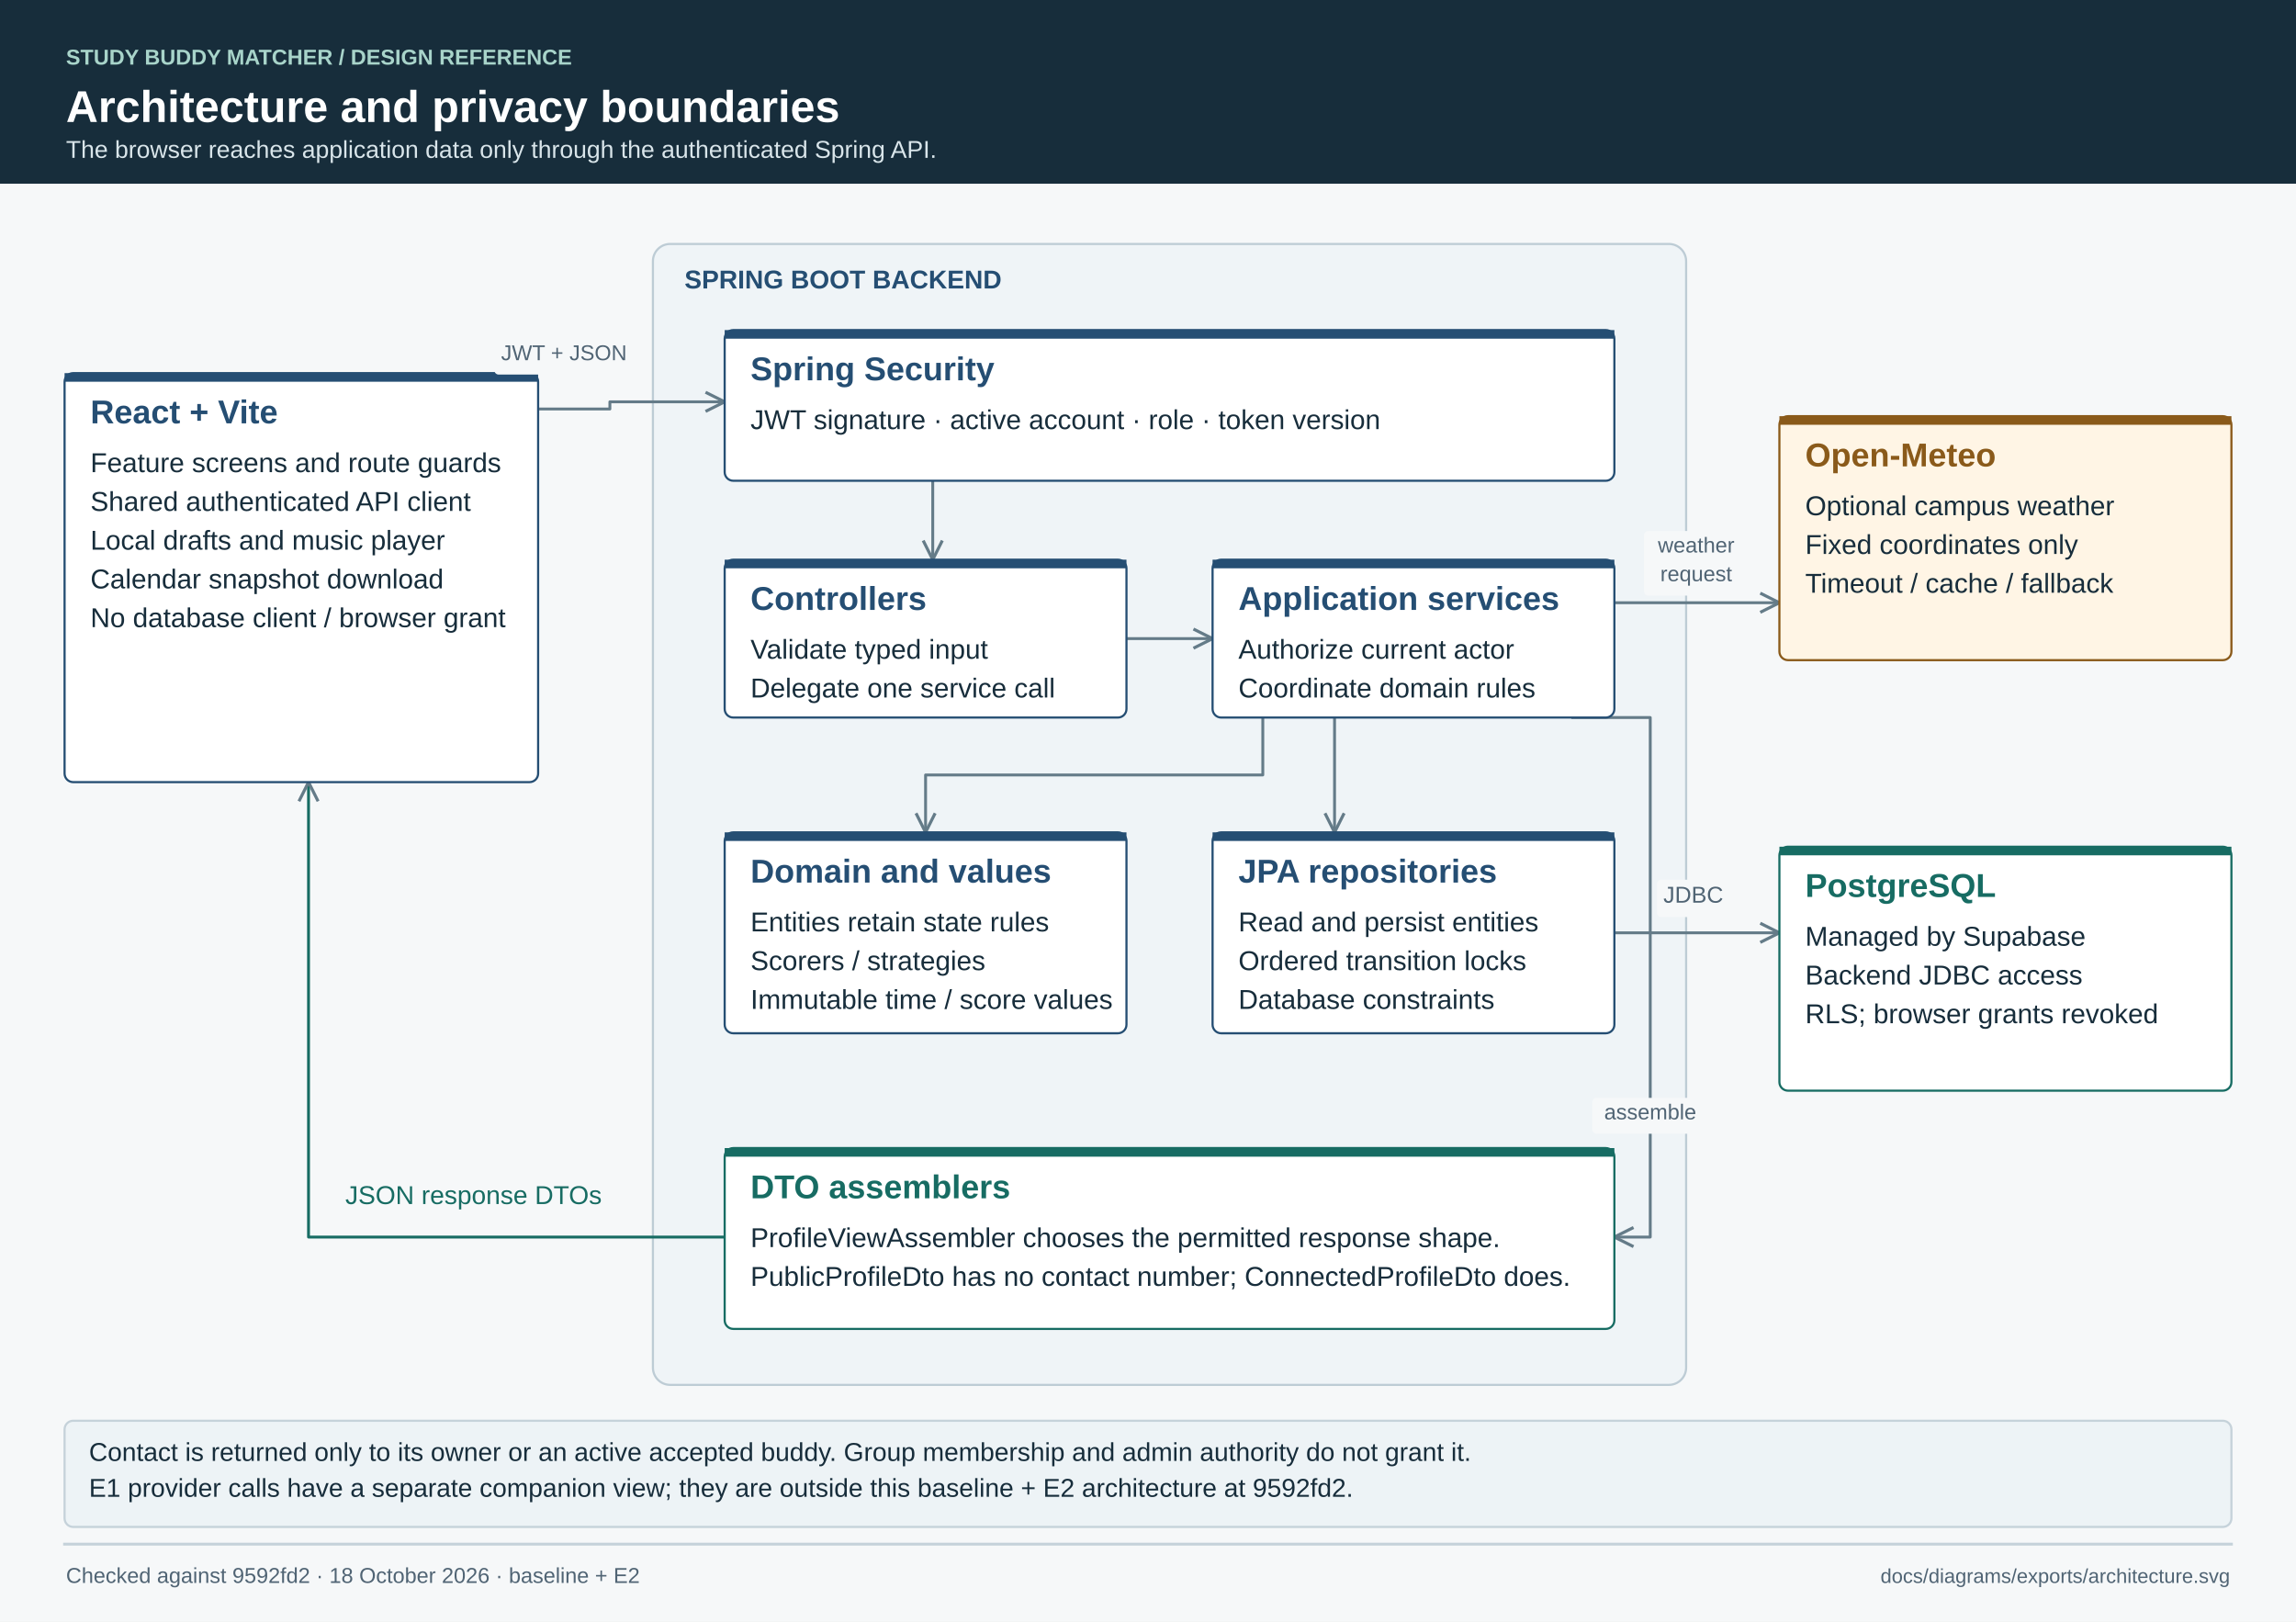
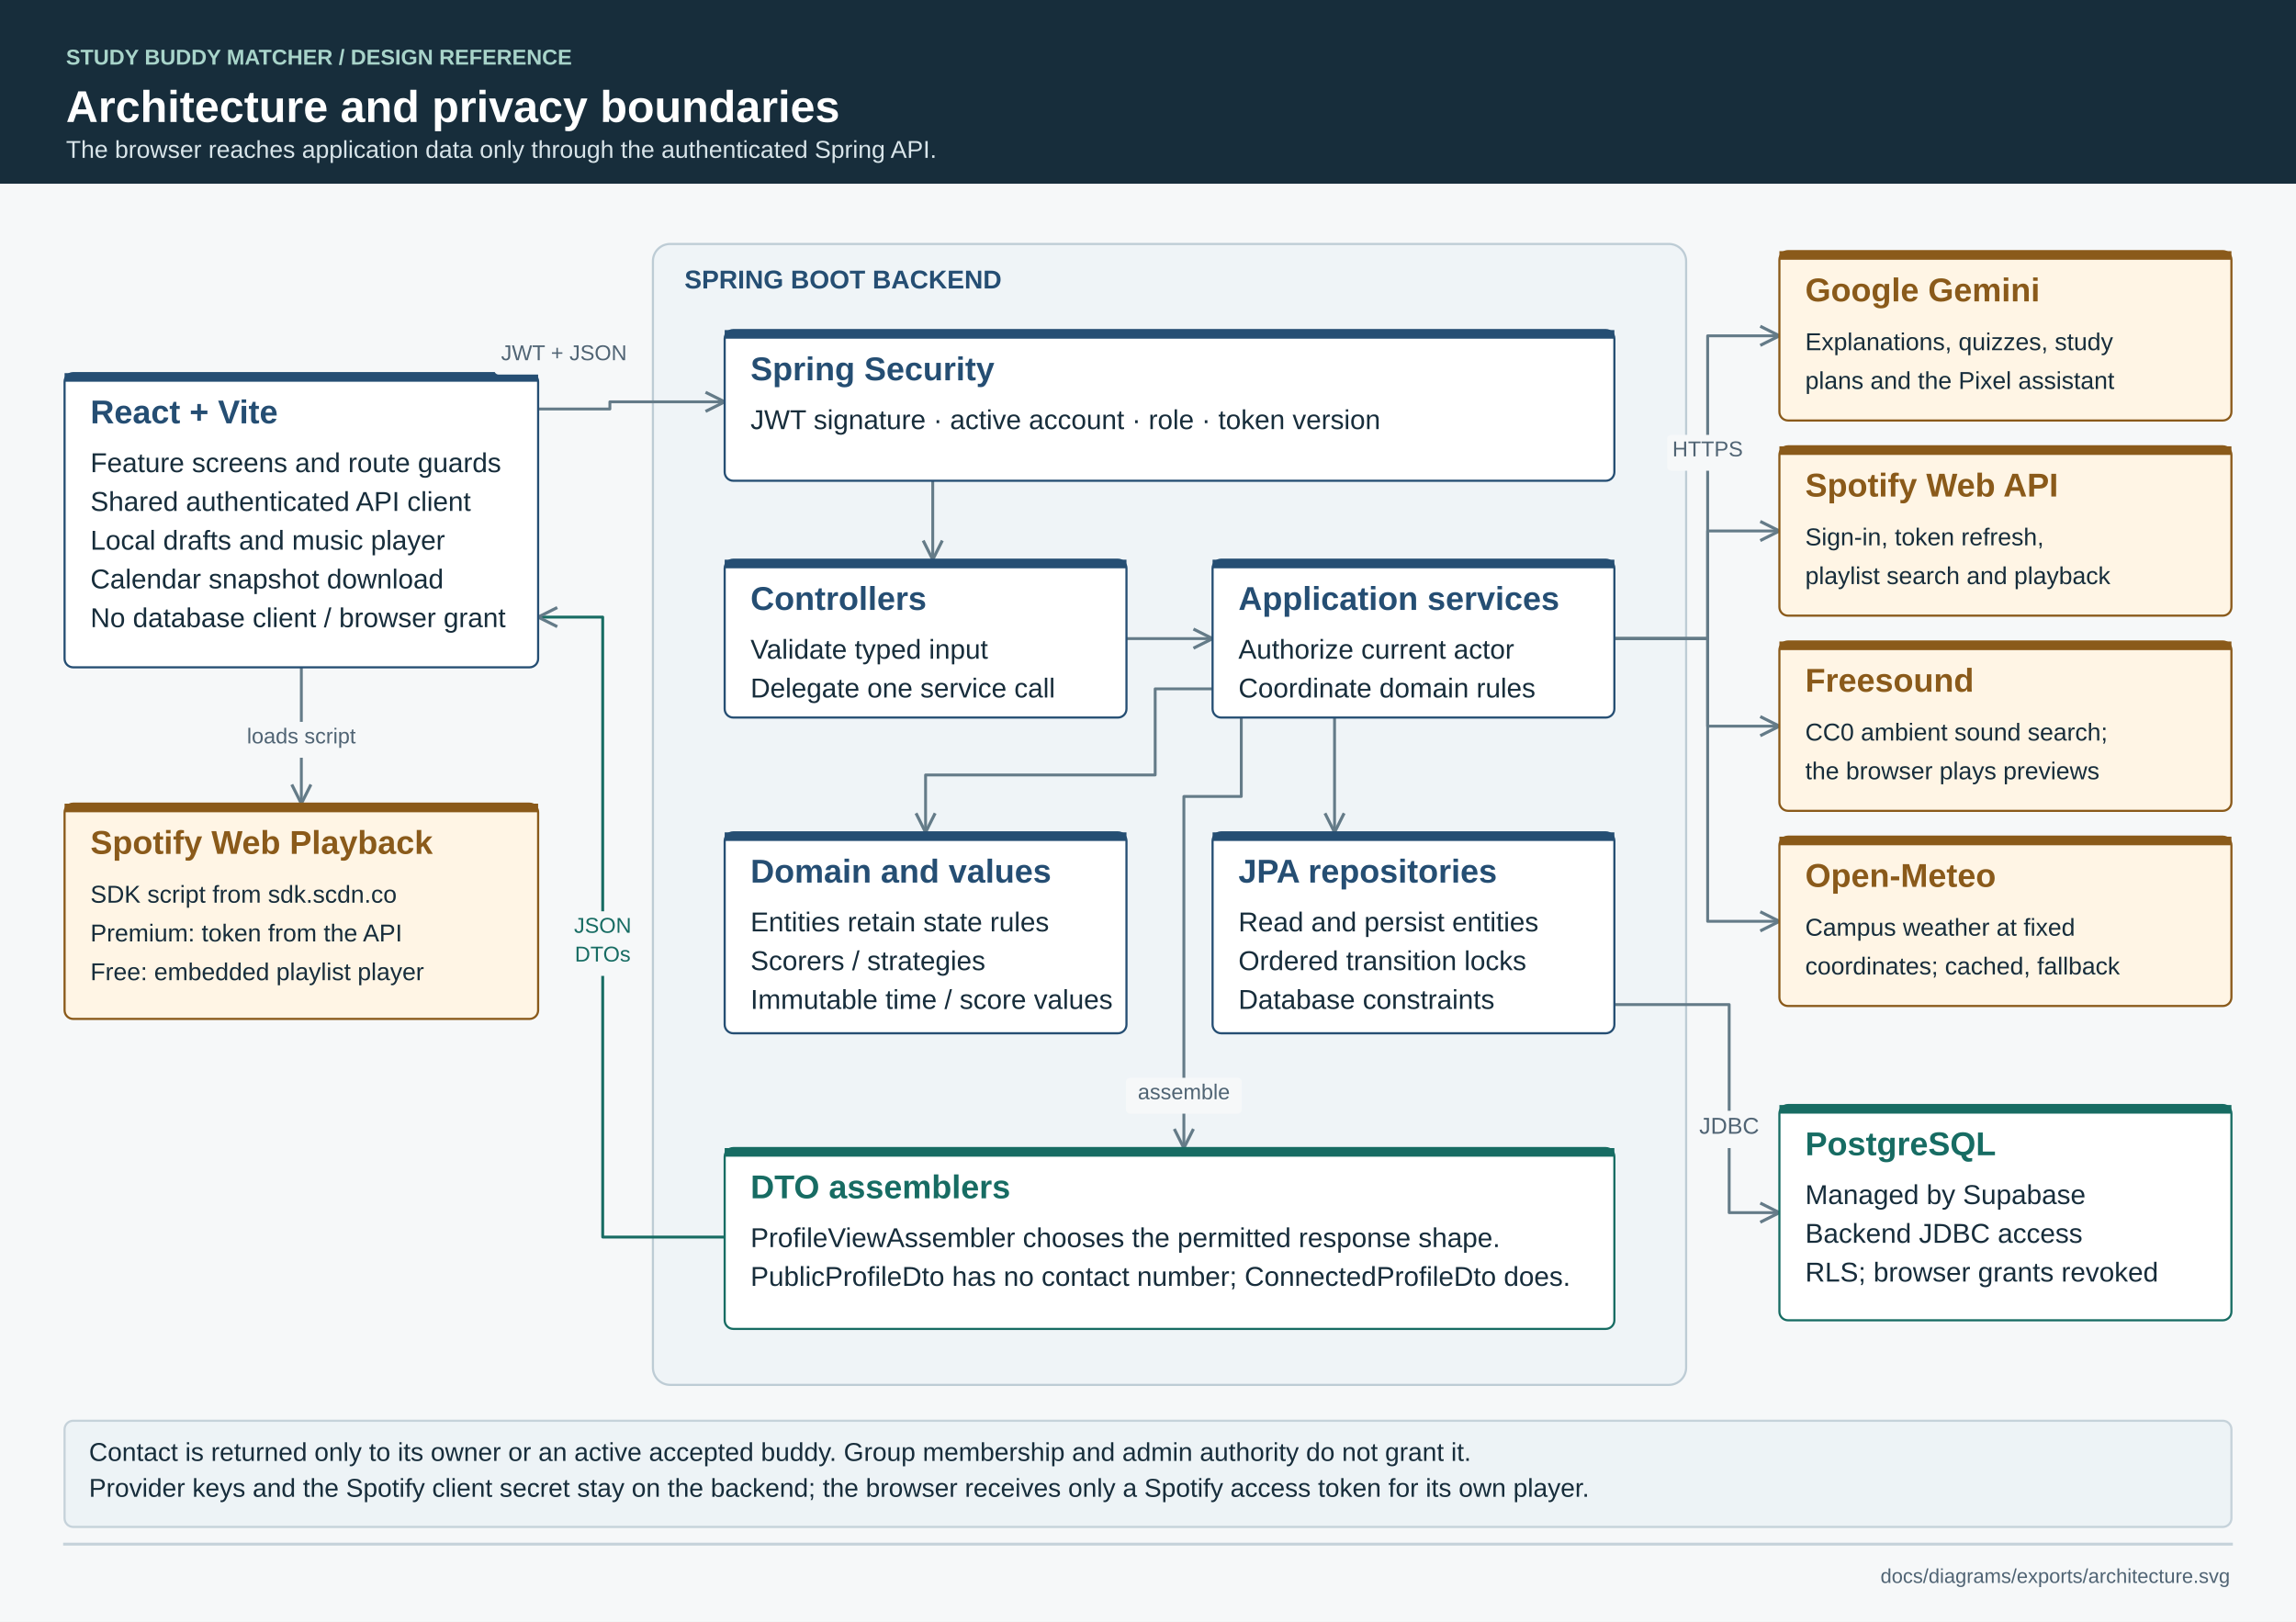
<svg xmlns="http://www.w3.org/2000/svg" width="1600" height="1130" viewBox="0 0 1600 1130" role="img" aria-labelledby="title description">
  <defs>
    <marker id="arrow" viewBox="0 0 12 12" refX="11" refY="6" markerWidth="8" markerHeight="8" orient="auto-start-reverse">
      <path d="M 1 1 L 11 6 L 1 11" fill="none" stroke="#647b88" stroke-width="1.6" />
    </marker>
    <marker id="triangle" viewBox="0 0 14 14" refX="13" refY="7" markerWidth="12" markerHeight="12" orient="auto-start-reverse">
      <path d="M 1 1 L 13 7 L 1 13 Z" fill="white" stroke="#647b88" stroke-width="1.4" />
    </marker>
    <marker id="diamond" viewBox="0 0 16 12" refX="1" refY="6" markerWidth="13" markerHeight="10" orient="auto-start-reverse">
      <path d="M 1 6 L 8 1 L 15 6 L 8 11 Z" fill="#647b88" stroke="#647b88" />
    </marker>
  </defs>
  <g font-family="Tahoma, Verdana, Arial, sans-serif">
    <rect x="0" y="0" width="1600" height="1130" rx="0" fill="#f6f8f9" stroke="none" stroke-width="1.5" />
    <rect x="0" y="0" width="1600" height="128" rx="0" fill="#172d3b" stroke="none" stroke-width="1.5" />
    <rect x="455" y="170" width="720" height="795" rx="12" fill="#eff4f7" stroke="#bdccd5" stroke-width="1.5" />
    <polyline points="44,1076 1556,1076" fill="none" stroke="#c5d2da" stroke-width="2" stroke-linejoin="round" />
+     <polyline points="1125,445 1190,445 1190,234 1240,234" fill="none" stroke="#647b88" stroke-width="2" stroke-linejoin="round" marker-end="url(#arrow)" />
+     <polyline points="1125,445 1190,445 1190,370 1240,370" fill="none" stroke="#647b88" stroke-width="2" stroke-linejoin="round" marker-end="url(#arrow)" />
+     <polyline points="1125,445 1190,445 1190,506 1240,506" fill="none" stroke="#647b88" stroke-width="2" stroke-linejoin="round" marker-end="url(#arrow)" />
+     <polyline points="1125,445 1190,445 1190,642 1240,642" fill="none" stroke="#647b88" stroke-width="2" stroke-linejoin="round" marker-end="url(#arrow)" />
    <polyline points="375,285 425,285 425,280 505,280" fill="none" stroke="#647b88" stroke-width="2" stroke-linejoin="round" marker-end="url(#arrow)" />
+     <polyline points="210,465 210,560" fill="none" stroke="#647b88" stroke-width="2" stroke-linejoin="round" marker-end="url(#arrow)" />
    <polyline points="650,335 650,390" fill="none" stroke="#647b88" stroke-width="2" stroke-linejoin="round" marker-end="url(#arrow)" />
    <polyline points="785,445 845,445" fill="none" stroke="#647b88" stroke-width="2" stroke-linejoin="round" marker-end="url(#arrow)" />
    <polyline points="930,500 930,580" fill="none" stroke="#647b88" stroke-width="2" stroke-linejoin="round" marker-end="url(#arrow)" />
-     <polyline points="880,500 880,540 645,540 645,580" fill="none" stroke="#647b88" stroke-width="2" stroke-linejoin="round" marker-end="url(#arrow)" />
-     <polyline points="1125,650 1240,650" fill="none" stroke="#647b88" stroke-width="2" stroke-linejoin="round" marker-end="url(#arrow)" />
-     <polyline points="1125,420 1240,420" fill="none" stroke="#647b88" stroke-width="2" stroke-linejoin="round" marker-end="url(#arrow)" />
-     <polyline points="1095,500 1150,500 1150,862 1125,862" fill="none" stroke="#647b88" stroke-width="2" stroke-linejoin="round" marker-end="url(#arrow)" />
-     <polyline points="505,862 215,862 215,545" fill="none" stroke="#176c63" stroke-width="2" stroke-linejoin="round" marker-end="url(#arrow)" />
-     <rect x="45" y="260" width="330" height="285" rx="6" fill="white" stroke="#254e73" stroke-width="1.5" data-node="box" />
+     <polyline points="845,480 805,480 805,540 645,540 645,580" fill="none" stroke="#647b88" stroke-width="2" stroke-linejoin="round" marker-end="url(#arrow)" />
+     <polyline points="1125,700 1205,700 1205,845 1240,845" fill="none" stroke="#647b88" stroke-width="2" stroke-linejoin="round" marker-end="url(#arrow)" />
+     <polyline points="865,500 865,555 825,555 825,800" fill="none" stroke="#647b88" stroke-width="2" stroke-linejoin="round" marker-end="url(#arrow)" />
+     <polyline points="505,862 420,862 420,430 375,430" fill="none" stroke="#176c63" stroke-width="2" stroke-linejoin="round" marker-end="url(#arrow)" />
+     <rect x="45" y="260" width="330" height="205" rx="6" fill="white" stroke="#254e73" stroke-width="1.5" data-node="box" />
    <rect x="45" y="260" width="330" height="6" rx="0" fill="#254e73" stroke="none" stroke-width="1.5" />
+     <rect x="45" y="560" width="330" height="150" rx="6" fill="#fff5e5" stroke="#8a5a1a" stroke-width="1.5" data-node="box" />
+     <rect x="45" y="560" width="330" height="6" rx="0" fill="#8a5a1a" stroke="none" stroke-width="1.5" />
    <rect x="505" y="230" width="620" height="105" rx="6" fill="white" stroke="#254e73" stroke-width="1.5" data-node="box" />
    <rect x="505" y="230" width="620" height="6" rx="0" fill="#254e73" stroke="none" stroke-width="1.5" />
    <rect x="505" y="390" width="280" height="110" rx="6" fill="white" stroke="#254e73" stroke-width="1.5" data-node="box" />
    <rect x="505" y="390" width="280" height="6" rx="0" fill="#254e73" stroke="none" stroke-width="1.5" />
    <rect x="845" y="390" width="280" height="110" rx="6" fill="white" stroke="#254e73" stroke-width="1.5" data-node="box" />
    <rect x="845" y="390" width="280" height="6" rx="0" fill="#254e73" stroke="none" stroke-width="1.5" />
    <rect x="505" y="580" width="280" height="140" rx="6" fill="white" stroke="#254e73" stroke-width="1.5" data-node="box" />
    <rect x="505" y="580" width="280" height="6" rx="0" fill="#254e73" stroke="none" stroke-width="1.5" />
    <rect x="845" y="580" width="280" height="140" rx="6" fill="white" stroke="#254e73" stroke-width="1.5" data-node="box" />
    <rect x="845" y="580" width="280" height="6" rx="0" fill="#254e73" stroke="none" stroke-width="1.5" />
    <rect x="505" y="800" width="620" height="126" rx="6" fill="white" stroke="#176c63" stroke-width="1.5" data-node="box" />
    <rect x="505" y="800" width="620" height="6" rx="0" fill="#176c63" stroke="none" stroke-width="1.5" />
-     <rect x="1240" y="290" width="315" height="170" rx="6" fill="#fff5e5" stroke="#8a5a1a" stroke-width="1.5" data-node="box" />
-     <rect x="1240" y="290" width="315" height="6" rx="0" fill="#8a5a1a" stroke="none" stroke-width="1.5" />
-     <rect x="1240" y="590" width="315" height="170" rx="6" fill="white" stroke="#176c63" stroke-width="1.5" data-node="box" />
-     <rect x="1240" y="590" width="315" height="6" rx="0" fill="#176c63" stroke="none" stroke-width="1.5" />
+     <rect x="1240" y="175" width="315" height="118" rx="6" fill="#fff5e5" stroke="#8a5a1a" stroke-width="1.5" data-node="box" />
+     <rect x="1240" y="175" width="315" height="6" rx="0" fill="#8a5a1a" stroke="none" stroke-width="1.5" />
+     <rect x="1240" y="311" width="315" height="118" rx="6" fill="#fff5e5" stroke="#8a5a1a" stroke-width="1.5" data-node="box" />
+     <rect x="1240" y="311" width="315" height="6" rx="0" fill="#8a5a1a" stroke="none" stroke-width="1.5" />
+     <rect x="1240" y="447" width="315" height="118" rx="6" fill="#fff5e5" stroke="#8a5a1a" stroke-width="1.5" data-node="box" />
+     <rect x="1240" y="447" width="315" height="6" rx="0" fill="#8a5a1a" stroke="none" stroke-width="1.5" />
+     <rect x="1240" y="583" width="315" height="118" rx="6" fill="#fff5e5" stroke="#8a5a1a" stroke-width="1.5" data-node="box" />
+     <rect x="1240" y="583" width="315" height="6" rx="0" fill="#8a5a1a" stroke="none" stroke-width="1.5" />
+     <rect x="1240" y="770" width="315" height="150" rx="6" fill="white" stroke="#176c63" stroke-width="1.5" data-node="box" />
+     <rect x="1240" y="770" width="315" height="6" rx="0" fill="#176c63" stroke="none" stroke-width="1.5" />
    <rect x="45" y="990" width="1510" height="74" rx="6" fill="#edf3f6" stroke="#c5d2da" stroke-width="1.5" />
    <text x="46" y="45" font-size="15" fill="#a8d4ca" font-weight="700" text-anchor="start">STUDY BUDDY MATCHER  /  DESIGN REFERENCE</text>
    <text x="46" y="85" font-size="31" fill="#ffffff" font-weight="700" text-anchor="start">Architecture and privacy boundaries</text>
    <text x="46" y="110" font-size="17" fill="#d9e5ea" font-weight="400" text-anchor="start">The browser reaches application data only through the authenticated Spring API.</text>
-     <text x="46" y="1103" font-size="15" fill="#506474" font-weight="400" text-anchor="start">Checked against 9592fd2 · 18 October 2026 · baseline + E2</text>
    <text x="1554" y="1103" font-size="14" fill="#506474" font-weight="400" text-anchor="end">docs/diagrams/exports/architecture.svg</text>
    <text x="477" y="201" font-size="18" fill="#254e73" font-weight="700" text-anchor="start">SPRING BOOT BACKEND</text>
    <text x="63" y="295" font-size="23" fill="#254e73" font-weight="700" text-anchor="start">React + Vite</text>
    <text x="63" y="329" font-size="19" fill="#172d3b" font-weight="400" text-anchor="start">Feature screens and route guards</text>
    <text x="63" y="356" font-size="19" fill="#172d3b" font-weight="400" text-anchor="start">Shared authenticated API client</text>
    <text x="63" y="383" font-size="19" fill="#172d3b" font-weight="400" text-anchor="start">Local drafts and music player</text>
    <text x="63" y="410" font-size="19" fill="#172d3b" font-weight="400" text-anchor="start">Calendar snapshot download</text>
    <text x="63" y="437" font-size="19" fill="#172d3b" font-weight="400" text-anchor="start">No database client / browser grant</text>
+     <text x="63" y="595" font-size="23" fill="#8a5a1a" font-weight="700" text-anchor="start">Spotify Web Playback</text>
+     <text x="63" y="629" font-size="17" fill="#172d3b" font-weight="400" text-anchor="start">SDK script from sdk.scdn.co</text>
+     <text x="63" y="656" font-size="17" fill="#172d3b" font-weight="400" text-anchor="start">Premium: token from the API</text>
+     <text x="63" y="683" font-size="17" fill="#172d3b" font-weight="400" text-anchor="start">Free: embedded playlist player</text>
    <text x="523" y="265" font-size="23" fill="#254e73" font-weight="700" text-anchor="start">Spring Security</text>
    <text x="523" y="299" font-size="19" fill="#172d3b" font-weight="400" text-anchor="start">JWT signature · active account · role · token version</text>
    <text x="523" y="425" font-size="23" fill="#254e73" font-weight="700" text-anchor="start">Controllers</text>
    <text x="523" y="459" font-size="19" fill="#172d3b" font-weight="400" text-anchor="start">Validate typed input</text>
    <text x="523" y="486" font-size="19" fill="#172d3b" font-weight="400" text-anchor="start">Delegate one service call</text>
    <text x="863" y="425" font-size="23" fill="#254e73" font-weight="700" text-anchor="start">Application services</text>
    <text x="863" y="459" font-size="19" fill="#172d3b" font-weight="400" text-anchor="start">Authorize current actor</text>
    <text x="863" y="486" font-size="19" fill="#172d3b" font-weight="400" text-anchor="start">Coordinate domain rules</text>
    <text x="523" y="615" font-size="23" fill="#254e73" font-weight="700" text-anchor="start">Domain and values</text>
    <text x="523" y="649" font-size="19" fill="#172d3b" font-weight="400" text-anchor="start">Entities retain state rules</text>
    <text x="523" y="676" font-size="19" fill="#172d3b" font-weight="400" text-anchor="start">Scorers / strategies</text>
    <text x="523" y="703" font-size="19" fill="#172d3b" font-weight="400" text-anchor="start">Immutable time / score values</text>
    <text x="863" y="615" font-size="23" fill="#254e73" font-weight="700" text-anchor="start">JPA repositories</text>
    <text x="863" y="649" font-size="19" fill="#172d3b" font-weight="400" text-anchor="start">Read and persist entities</text>
    <text x="863" y="676" font-size="19" fill="#172d3b" font-weight="400" text-anchor="start">Ordered transition locks</text>
    <text x="863" y="703" font-size="19" fill="#172d3b" font-weight="400" text-anchor="start">Database constraints</text>
    <text x="523" y="835" font-size="23" fill="#176c63" font-weight="700" text-anchor="start">DTO assemblers</text>
    <text x="523" y="869" font-size="19" fill="#172d3b" font-weight="400" text-anchor="start">ProfileViewAssembler chooses the permitted response shape.</text>
    <text x="523" y="896" font-size="19" fill="#172d3b" font-weight="400" text-anchor="start">PublicProfileDto has no contact number; ConnectedProfileDto does.</text>
-     <text x="1258" y="325" font-size="23" fill="#8a5a1a" font-weight="700" text-anchor="start">Open-Meteo</text>
-     <text x="1258" y="359" font-size="19" fill="#172d3b" font-weight="400" text-anchor="start">Optional campus weather</text>
-     <text x="1258" y="386" font-size="19" fill="#172d3b" font-weight="400" text-anchor="start">Fixed coordinates only</text>
-     <text x="1258" y="413" font-size="19" fill="#172d3b" font-weight="400" text-anchor="start">Timeout / cache / fallback</text>
-     <text x="1258" y="625" font-size="23" fill="#176c63" font-weight="700" text-anchor="start">PostgreSQL</text>
-     <text x="1258" y="659" font-size="19" fill="#172d3b" font-weight="400" text-anchor="start">Managed by Supabase</text>
-     <text x="1258" y="686" font-size="19" fill="#172d3b" font-weight="400" text-anchor="start">Backend JDBC access</text>
-     <text x="1258" y="713" font-size="19" fill="#172d3b" font-weight="400" text-anchor="start">RLS; browser grants revoked</text>
+     <text x="1258" y="210" font-size="23" fill="#8a5a1a" font-weight="700" text-anchor="start">Google Gemini</text>
+     <text x="1258" y="244" font-size="17" fill="#172d3b" font-weight="400" text-anchor="start">Explanations, quizzes, study</text>
+     <text x="1258" y="271" font-size="17" fill="#172d3b" font-weight="400" text-anchor="start">plans and the Pixel assistant</text>
+     <text x="1258" y="346" font-size="23" fill="#8a5a1a" font-weight="700" text-anchor="start">Spotify Web API</text>
+     <text x="1258" y="380" font-size="17" fill="#172d3b" font-weight="400" text-anchor="start">Sign-in, token refresh,</text>
+     <text x="1258" y="407" font-size="17" fill="#172d3b" font-weight="400" text-anchor="start">playlist search and playback</text>
+     <text x="1258" y="482" font-size="23" fill="#8a5a1a" font-weight="700" text-anchor="start">Freesound</text>
+     <text x="1258" y="516" font-size="17" fill="#172d3b" font-weight="400" text-anchor="start">CC0 ambient sound search;</text>
+     <text x="1258" y="543" font-size="17" fill="#172d3b" font-weight="400" text-anchor="start">the browser plays previews</text>
+     <text x="1258" y="618" font-size="23" fill="#8a5a1a" font-weight="700" text-anchor="start">Open-Meteo</text>
+     <text x="1258" y="652" font-size="17" fill="#172d3b" font-weight="400" text-anchor="start">Campus weather at fixed</text>
+     <text x="1258" y="679" font-size="17" fill="#172d3b" font-weight="400" text-anchor="start">coordinates; cached, fallback</text>
+     <rect x="1161.75" y="303" width="56.5" height="25" rx="3" fill="#f6f8f9" stroke="none" stroke-width="1.5" />
+     <text x="1190" y="318" font-size="15" fill="#506474" font-weight="400" text-anchor="middle">HTTPS</text>
+     <text x="1258" y="805" font-size="23" fill="#176c63" font-weight="700" text-anchor="start">PostgreSQL</text>
+     <text x="1258" y="839" font-size="19" fill="#172d3b" font-weight="400" text-anchor="start">Managed by Supabase</text>
+     <text x="1258" y="866" font-size="19" fill="#172d3b" font-weight="400" text-anchor="start">Backend JDBC access</text>
+     <text x="1258" y="893" font-size="19" fill="#172d3b" font-weight="400" text-anchor="start">RLS; browser grants revoked</text>
    <rect x="344.5" y="236" width="97.0" height="25" rx="3" fill="#f6f8f9" stroke="none" stroke-width="1.5" />
    <text x="393" y="251" font-size="15" fill="#506474" font-weight="400" text-anchor="middle">JWT + JSON</text>
-     <rect x="1154.72" y="613" width="50.56" height="26" rx="3" fill="#f6f8f9" stroke="none" stroke-width="1.5" />
-     <text x="1180" y="629" font-size="16" fill="#506474" font-weight="400" text-anchor="middle">JDBC</text>
-     <rect x="1145.65" y="370" width="72.7" height="45" rx="3" fill="#f6f8f9" stroke="none" stroke-width="1.5" />
-     <text x="1182" y="385" font-size="15" fill="#506474" font-weight="400" text-anchor="middle">weather</text>
-     <text x="1182" y="405" font-size="15" fill="#506474" font-weight="400" text-anchor="middle">request</text>
-     <rect x="1109.6" y="765" width="80.8" height="25" rx="3" fill="#f6f8f9" stroke="none" stroke-width="1.5" />
-     <text x="1150" y="780" font-size="15" fill="#506474" font-weight="400" text-anchor="middle">assemble</text>
-     <rect x="234.52" y="821" width="190.96" height="28" rx="3" fill="#f6f8f9" stroke="none" stroke-width="1.5" />
-     <text x="330" y="839" font-size="18" fill="#176c63" font-weight="400" text-anchor="middle">JSON response DTOs</text>
+     <rect x="153.4" y="503" width="113.2" height="25" rx="3" fill="#f6f8f9" stroke="none" stroke-width="1.5" />
+     <text x="210" y="518" font-size="15" fill="#506474" font-weight="400" text-anchor="middle">loads script</text>
+     <rect x="1179.72" y="774" width="50.56" height="26" rx="3" fill="#f6f8f9" stroke="none" stroke-width="1.5" />
+     <text x="1205" y="790" font-size="16" fill="#506474" font-weight="400" text-anchor="middle">JDBC</text>
+     <rect x="784.6" y="751" width="80.8" height="25" rx="3" fill="#f6f8f9" stroke="none" stroke-width="1.5" />
+     <text x="825" y="766" font-size="15" fill="#506474" font-weight="400" text-anchor="middle">assemble</text>
+     <rect x="395.8" y="635" width="48.4" height="45" rx="3" fill="#f6f8f9" stroke="none" stroke-width="1.5" />
+     <text x="420" y="650" font-size="15" fill="#176c63" font-weight="400" text-anchor="middle">JSON</text>
+     <text x="420" y="670" font-size="15" fill="#176c63" font-weight="400" text-anchor="middle">DTOs</text>
    <text x="62" y="1018" font-size="18" fill="#172d3b" font-weight="400" text-anchor="start">Contact is returned only to its owner or an active accepted buddy. Group membership and admin authority do not grant it.</text>
-     <text x="62" y="1043" font-size="18" fill="#172d3b" font-weight="400" text-anchor="start">E1 provider calls have a separate companion view; they are outside this baseline + E2 architecture at 9592fd2.</text>
+     <text x="62" y="1043" font-size="18" fill="#172d3b" font-weight="400" text-anchor="start">Provider keys and the Spotify client secret stay on the backend; the browser receives only a Spotify access token for its own player.</text>
  </g>
</svg>
